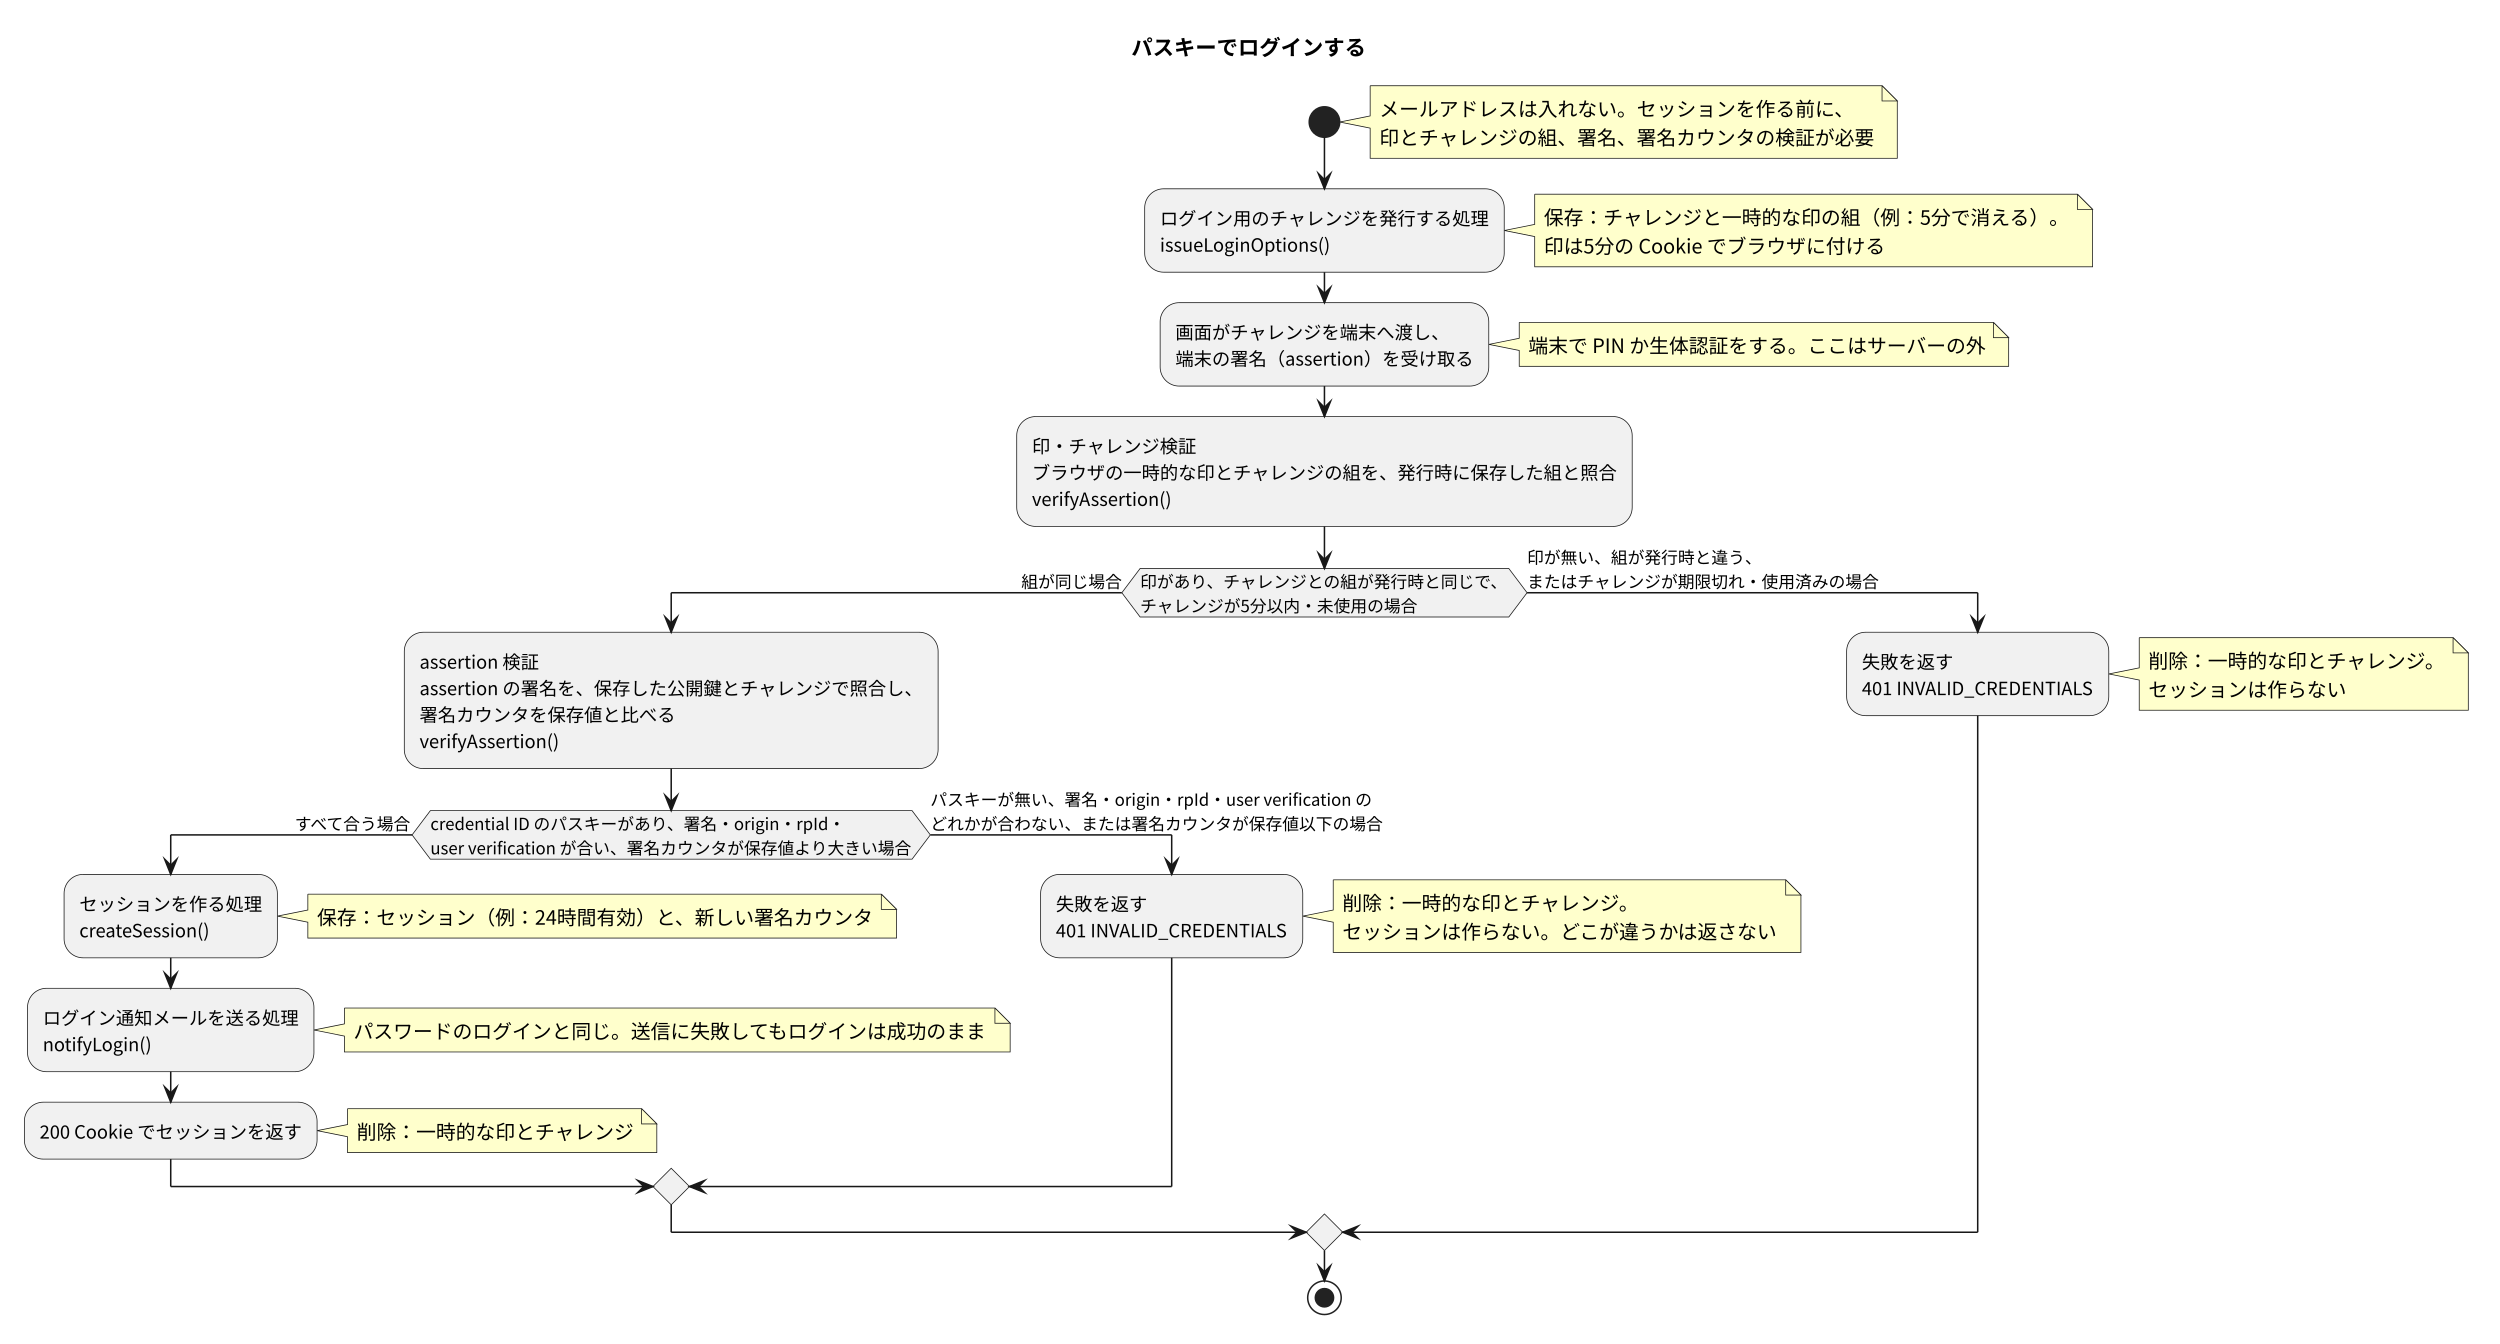
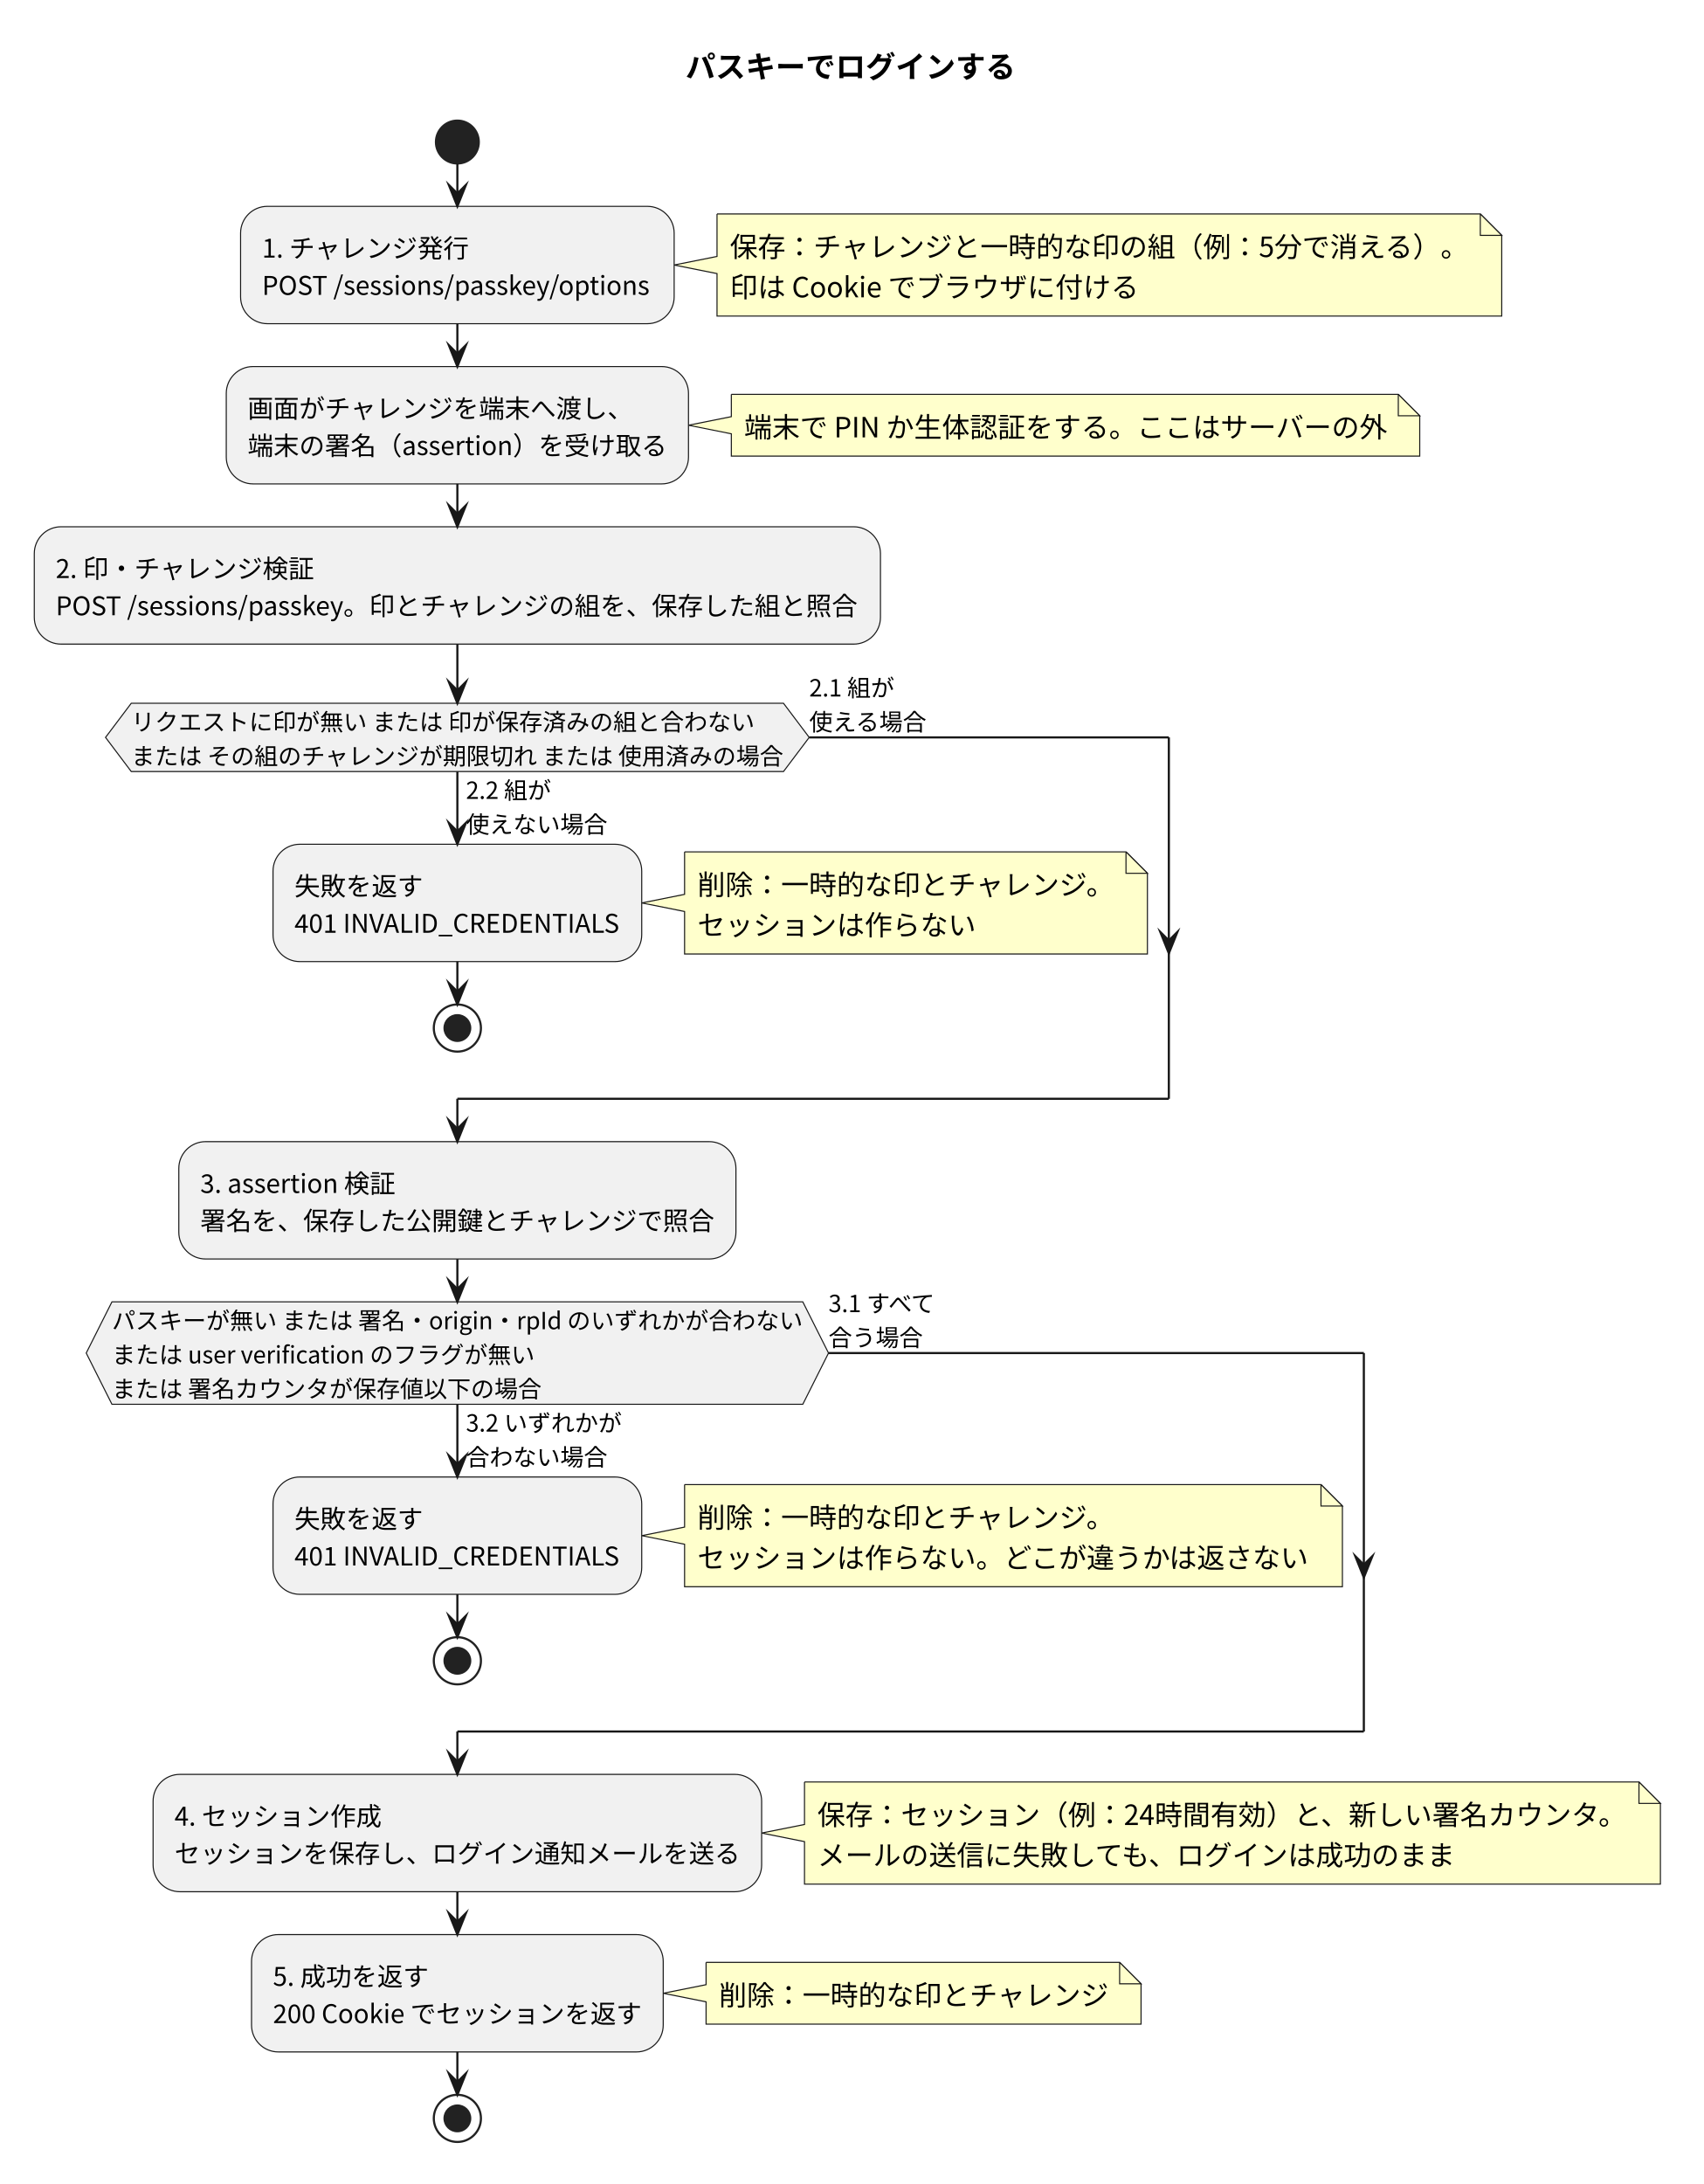
- <svg xmlns="http://www.w3.org/2000/svg" version="1.1" data-diagram-type="ACTIVITY" style="width:1641px;height:882px;background:#FFFFFF;" width="1641px" height="882px" viewBox="0 0 1641 882" zoomAndPan="magnify" preserveAspectRatio="none" contentStyleType="text/css">
+ <svg xmlns="http://www.w3.org/2000/svg" version="1.1" data-diagram-type="ACTIVITY" style="width:795px;height:1019px;background:#FFFFFF;" width="795px" height="1019px" viewBox="0 0 795 1019" zoomAndPan="magnify" preserveAspectRatio="none" contentStyleType="text/css">
  <defs />
  <g font-family="sans-serif" lengthAdjust="spacing">
    <g class="title" data-source-line="8">
-       <text x="742.598" y="36.24" fill="#000" font-size="14" textLength="153.999" font-weight="700" font-family="'Noto Sans CJK JP'">パスキーでログインする</text>
+       <text x="319.94" y="36.24" fill="#000" font-size="14" textLength="153.999" font-weight="700" font-family="'Noto Sans CJK JP'">パスキーでログインする</text>
    </g>
-     <path d="M899.372,56.272 L899.372,76.096 L879.372,80.096 L899.372,84.096 L899.372,103.92 A0,0 0 0 0 899.372,103.92 L1245.373,103.92 A0,0 0 0 0 1245.373,103.92 L1245.373,66.272 L1235.373,56.272 L899.372,56.272 A0,0 0 0 0 899.372,56.272" style="stroke:#181818;stroke-width:0.5;" fill="#FFC" />
-     <path d="M1235.373,56.272 L1235.373,66.272 L1245.373,66.272 L1235.373,56.272" style="stroke:#181818;stroke-width:0.5;" fill="#FFC" />
-     <text x="905.372" y="76.352" fill="#000" font-size="13" textLength="312" font-family="'Noto Sans CJK JP'">メールアドレスは入れない。セッションを作る前に、</text>
-     <text x="905.372" y="95.176" fill="#000" font-size="13" textLength="325" font-family="'Noto Sans CJK JP'">印とチャレンジの組、署名、署名カウンタの検証が必要</text>
-     <ellipse cx="869.372" cy="80.096" rx="10" ry="10" fill="#222" style="stroke:#222;stroke-width:1;" />
-     <path d="M1007.373,127.472 L1007.373,147.296 L987.373,151.296 L1007.373,155.296 L1007.373,175.12 A0,0 0 0 0 1007.373,175.12 L1373.589,175.12 A0,0 0 0 0 1373.589,175.12 L1373.589,137.472 L1363.589,127.472 L1007.373,127.472 A0,0 0 0 0 1007.373,127.472" style="stroke:#181818;stroke-width:0.5;" fill="#FFC" />
-     <path d="M1363.589,127.472 L1363.589,137.472 L1373.589,137.472 L1363.589,127.472" style="stroke:#181818;stroke-width:0.5;" fill="#FFC" />
-     <text x="1013.373" y="147.552" fill="#000" font-size="13" textLength="345.215" font-family="'Noto Sans CJK JP'">保存：チャレンジと一時的な印の組（例：5分で消える）。</text>
-     <text x="1013.373" y="166.376" fill="#000" font-size="13" textLength="224.042" font-family="'Noto Sans CJK JP'">印は5分の Cookie でブラウザに付ける</text>
-     <rect x="751.372" y="123.92" width="236.002" height="54.752" fill="#F1F1F1" style="stroke:#181818;stroke-width:0.5;" rx="12.5" ry="12.5" />
-     <text x="761.372" y="147.84" fill="#000" font-size="12" textLength="216.002" font-family="'Noto Sans CJK JP'">ログイン用のチャレンジを発行する処理</text>
-     <text x="761.372" y="165.216" fill="#000" font-size="12" textLength="112.129" font-family="'Noto Sans CJK JP'">issueLoginOptions()</text>
-     <path d="M997.227,211.636 L997.227,222.048 L977.227,226.048 L997.227,230.048 L997.227,240.46 A0,0 0 0 0 997.227,240.46 L1318.488,240.46 A0,0 0 0 0 1318.488,240.46 L1318.488,221.636 L1308.488,211.636 L997.227,211.636 A0,0 0 0 0 997.227,211.636" style="stroke:#181818;stroke-width:0.5;" fill="#FFC" />
-     <path d="M1308.488,211.636 L1308.488,221.636 L1318.488,221.636 L1308.488,211.636" style="stroke:#181818;stroke-width:0.5;" fill="#FFC" />
-     <text x="1003.227" y="231.716" fill="#000" font-size="13" textLength="300.261" font-family="'Noto Sans CJK JP'">端末で PIN か生体認証をする。ここはサーバーの外</text>
-     <rect x="761.518" y="198.672" width="215.709" height="54.752" fill="#F1F1F1" style="stroke:#181818;stroke-width:0.5;" rx="12.5" ry="12.5" />
-     <text x="771.518" y="222.592" fill="#000" font-size="12" textLength="180.001" font-family="'Noto Sans CJK JP'">画面がチャレンジを端末へ渡し、</text>
-     <text x="771.518" y="239.968" fill="#000" font-size="12" textLength="195.709" font-family="'Noto Sans CJK JP'">端末の署名（assertion）を受け取る</text>
-     <rect x="667.371" y="273.424" width="404.003" height="72.128" fill="#F1F1F1" style="stroke:#181818;stroke-width:0.5;" rx="12.5" ry="12.5" />
-     <text x="677.371" y="297.345" fill="#000" font-size="12" textLength="108.001" font-family="'Noto Sans CJK JP'">印・チャレンジ検証</text>
-     <text x="677.371" y="314.721" fill="#000" font-size="12" textLength="384.003" font-family="'Noto Sans CJK JP'">ブラウザの一時的な印とチャレンジの組を、発行時に保存した組と照合</text>
-     <text x="677.371" y="332.097" fill="#000" font-size="12" textLength="91.369" font-family="'Noto Sans CJK JP'">verifyAssertion()</text>
-     <polygon points="748.373,373.149,990.372,373.149,1002.372,389.077,990.372,405.004,748.373,405.004,736.373,389.077,748.373,373.149" fill="#F1F1F1" style="stroke:#181818;stroke-width:0.5;stroke-linejoin:miter;stroke-miterlimit:10;" />
-     <text x="748.373" y="385.909" fill="#000" font-size="11" textLength="241.998" font-family="'Noto Sans CJK JP'">印があり、チャレンジとの組が発行時と同じで、</text>
-     <text x="748.373" y="401.836" fill="#000" font-size="11" textLength="182.104" font-family="'Noto Sans CJK JP'">チャレンジが5分以内・未使用の場合</text>
-     <text x="670.374" y="385.909" fill="#000" font-size="11" textLength="66" font-family="'Noto Sans CJK JP'">組が同じ場合</text>
-     <text x="1002.372" y="369.981" fill="#000" font-size="11" textLength="153.999" font-family="'Noto Sans CJK JP'">印が無い、組が発行時と違う、</text>
-     <text x="1002.372" y="385.909" fill="#000" font-size="11" textLength="230.998" font-family="'Noto Sans CJK JP'">またはチャレンジが期限切れ・使用済みの場合</text>
-     <rect x="265.382" y="415.004" width="350.398" height="89.504" fill="#F1F1F1" style="stroke:#181818;stroke-width:0.5;" rx="12.5" ry="12.5" />
-     <text x="275.382" y="438.925" fill="#000" font-size="12" textLength="78.397" font-family="'Noto Sans CJK JP'">assertion 検証</text>
-     <text x="275.382" y="456.301" fill="#000" font-size="12" textLength="330.398" font-family="'Noto Sans CJK JP'">assertion の署名を、保存した公開鍵とチャレンジで照合し、</text>
-     <text x="275.382" y="473.677" fill="#000" font-size="12" textLength="168.001" font-family="'Noto Sans CJK JP'">署名カウンタを保存値と比べる</text>
-     <text x="275.382" y="491.053" fill="#000" font-size="12" textLength="91.369" font-family="'Noto Sans CJK JP'">verifyAssertion()</text>
-     <polygon points="282.49,532.105,598.672,532.105,610.672,548.033,598.672,563.961,282.49,563.961,270.49,548.033,282.49,532.105" fill="#F1F1F1" style="stroke:#181818;stroke-width:0.5;stroke-linejoin:miter;stroke-miterlimit:10;" />
-     <text x="282.49" y="544.865" fill="#000" font-size="11" textLength="272.831" font-family="'Noto Sans CJK JP'">credential ID のパスキーがあり、署名・origin・rpId・</text>
-     <text x="282.49" y="560.793" fill="#000" font-size="11" textLength="316.182" font-family="'Noto Sans CJK JP'">user verification が合い、署名カウンタが保存値より大きい場合</text>
-     <text x="193.491" y="544.865" fill="#000" font-size="11" textLength="76.999" font-family="'Noto Sans CJK JP'">すべて合う場合</text>
-     <text x="610.672" y="528.937" fill="#000" font-size="11" textLength="290.211" font-family="'Noto Sans CJK JP'">パスキーが無い、署名・origin・rpId・user verification の</text>
-     <text x="610.672" y="544.865" fill="#000" font-size="11" textLength="296.998" font-family="'Noto Sans CJK JP'">どれかが合わない、または署名カウンタが保存値以下の場合</text>
-     <path d="M202.065,586.925 L202.065,597.337 L182.065,601.337 L202.065,605.337 L202.065,615.749 A0,0 0 0 0 202.065,615.749 L588.495,615.749 A0,0 0 0 0 588.495,615.749 L588.495,596.925 L578.495,586.925 L202.065,586.925 A0,0 0 0 0 202.065,586.925" style="stroke:#181818;stroke-width:0.5;" fill="#FFC" />
-     <path d="M578.495,586.925 L578.495,596.925 L588.495,596.925 L578.495,586.925" style="stroke:#181818;stroke-width:0.5;" fill="#FFC" />
-     <text x="208.065" y="607.005" fill="#000" font-size="13" textLength="365.43" font-family="'Noto Sans CJK JP'">保存：セッション（例：24時間有効）と、新しい署名カウンタ</text>
-     <rect x="42.064" y="573.961" width="140.001" height="54.752" fill="#F1F1F1" style="stroke:#181818;stroke-width:0.5;" rx="12.5" ry="12.5" />
-     <text x="52.064" y="597.881" fill="#000" font-size="12" textLength="120.001" font-family="'Noto Sans CJK JP'">セッションを作る処理</text>
-     <text x="52.064" y="615.257" fill="#000" font-size="12" textLength="86.389" font-family="'Noto Sans CJK JP'">createSession()</text>
-     <path d="M226.065,661.677 L226.065,672.089 L206.065,676.089 L226.065,680.089 L226.065,690.501 A0,0 0 0 0 226.065,690.501 L663.066,690.501 A0,0 0 0 0 663.066,690.501 L663.066,671.677 L653.066,661.677 L226.065,661.677 A0,0 0 0 0 226.065,661.677" style="stroke:#181818;stroke-width:0.5;" fill="#FFC" />
-     <path d="M653.066,661.677 L653.066,671.677 L663.066,671.677 L653.066,661.677" style="stroke:#181818;stroke-width:0.5;" fill="#FFC" />
-     <text x="232.065" y="681.757" fill="#000" font-size="13" textLength="416" font-family="'Noto Sans CJK JP'">パスワードのログインと同じ。送信に失敗してもログインは成功のまま</text>
-     <rect x="18.064" y="648.713" width="188.001" height="54.752" fill="#F1F1F1" style="stroke:#181818;stroke-width:0.5;" rx="12.5" ry="12.5" />
-     <text x="28.064" y="672.633" fill="#000" font-size="12" textLength="168.001" font-family="'Noto Sans CJK JP'">ログイン通知メールを送る処理</text>
-     <text x="28.064" y="690.009" fill="#000" font-size="12" textLength="71.857" font-family="'Noto Sans CJK JP'">notifyLogin()</text>
-     <path d="M228.129,727.741 L228.129,738.153 L208.129,742.153 L228.129,746.153 L228.129,756.565 A0,0 0 0 0 228.129,756.565 L431.129,756.565 A0,0 0 0 0 431.129,756.565 L431.129,737.741 L421.129,727.741 L228.129,727.741 A0,0 0 0 0 228.129,727.741" style="stroke:#181818;stroke-width:0.5;" fill="#FFC" />
-     <path d="M421.129,727.741 L421.129,737.741 L431.129,737.741 L421.129,727.741" style="stroke:#181818;stroke-width:0.5;" fill="#FFC" />
-     <text x="234.129" y="747.821" fill="#000" font-size="13" textLength="182" font-family="'Noto Sans CJK JP'">削除：一時的な印とチャレンジ</text>
-     <rect x="16" y="723.465" width="192.129" height="37.376" fill="#F1F1F1" style="stroke:#181818;stroke-width:0.5;" rx="12.5" ry="12.5" />
-     <text x="26" y="747.385" fill="#000" font-size="12" textLength="172.129" font-family="'Noto Sans CJK JP'">200 Cookie でセッションを返す</text>
-     <path d="M875.131,577.513 L875.131,597.337 L855.131,601.337 L875.131,605.337 L875.131,625.161 A0,0 0 0 0 875.131,625.161 L1182.131,625.161 A0,0 0 0 0 1182.131,625.161 L1182.131,587.513 L1172.131,577.513 L875.131,577.513 A0,0 0 0 0 875.131,577.513" style="stroke:#181818;stroke-width:0.5;" fill="#FFC" />
-     <path d="M1172.131,577.513 L1172.131,587.513 L1182.131,587.513 L1172.131,577.513" style="stroke:#181818;stroke-width:0.5;" fill="#FFC" />
-     <text x="881.131" y="597.593" fill="#000" font-size="13" textLength="195" font-family="'Noto Sans CJK JP'">削除：一時的な印とチャレンジ。</text>
-     <text x="881.131" y="616.417" fill="#000" font-size="13" textLength="286" font-family="'Noto Sans CJK JP'">セッションは作らない。どこが違うかは返さない</text>
-     <rect x="683.066" y="573.961" width="172.065" height="54.752" fill="#F1F1F1" style="stroke:#181818;stroke-width:0.5;" rx="12.5" ry="12.5" />
-     <text x="693.066" y="597.881" fill="#000" font-size="12" textLength="60" font-family="'Noto Sans CJK JP'">失敗を返す</text>
-     <text x="693.066" y="615.257" fill="#000" font-size="12" textLength="152.065" font-family="'Noto Sans CJK JP'">401 INVALID_CREDENTIALS</text>
-     <polygon points="440.581,766.841,452.581,778.841,440.581,790.841,428.581,778.841,440.581,766.841" fill="#F1F1F1" style="stroke:#181818;stroke-width:0.5;stroke-linejoin:miter;stroke-miterlimit:10;" />
-     <path d="M1404.196,418.557 L1404.196,438.381 L1384.196,442.381 L1404.196,446.381 L1404.196,466.205 A0,0 0 0 0 1404.196,466.205 L1620.196,466.205 A0,0 0 0 0 1620.196,466.205 L1620.196,428.557 L1610.196,418.557 L1404.196,418.557 A0,0 0 0 0 1404.196,418.557" style="stroke:#181818;stroke-width:0.5;" fill="#FFC" />
-     <path d="M1610.196,418.557 L1610.196,428.557 L1620.196,428.557 L1610.196,418.557" style="stroke:#181818;stroke-width:0.5;" fill="#FFC" />
-     <text x="1410.196" y="438.637" fill="#000" font-size="13" textLength="195" font-family="'Noto Sans CJK JP'">削除：一時的な印とチャレンジ。</text>
-     <text x="1410.196" y="457.461" fill="#000" font-size="13" textLength="130" font-family="'Noto Sans CJK JP'">セッションは作らない</text>
-     <rect x="1212.131" y="415.004" width="172.065" height="54.752" fill="#F1F1F1" style="stroke:#181818;stroke-width:0.5;" rx="12.5" ry="12.5" />
-     <text x="1222.131" y="438.925" fill="#000" font-size="12" textLength="60" font-family="'Noto Sans CJK JP'">失敗を返す</text>
-     <text x="1222.131" y="456.301" fill="#000" font-size="12" textLength="152.065" font-family="'Noto Sans CJK JP'">401 INVALID_CREDENTIALS</text>
-     <polygon points="869.372,796.841,881.372,808.841,869.372,820.841,857.372,808.841,869.372,796.841" fill="#F1F1F1" style="stroke:#181818;stroke-width:0.5;stroke-linejoin:miter;stroke-miterlimit:10;" />
-     <ellipse cx="869.372" cy="851.841" rx="11" ry="11" fill="none" style="stroke:#222;stroke-width:1;" />
-     <ellipse cx="869.372" cy="851.841" rx="6" ry="6" fill="#222" style="stroke:#222;stroke-width:1;" />
-     <line x1="869.372" y1="90.096" x2="869.372" y2="123.92" style="stroke:#181818;stroke-width:1;" />
-     <polygon points="865.372,113.92,869.372,123.92,873.372,113.92,869.372,117.92" fill="#181818" style="stroke:#181818;stroke-width:1;stroke-linejoin:miter;stroke-miterlimit:10;" />
-     <line x1="869.372" y1="178.672" x2="869.372" y2="198.672" style="stroke:#181818;stroke-width:1;" />
-     <polygon points="865.372,188.672,869.372,198.672,873.372,188.672,869.372,192.672" fill="#181818" style="stroke:#181818;stroke-width:1;stroke-linejoin:miter;stroke-miterlimit:10;" />
-     <line x1="869.372" y1="253.424" x2="869.372" y2="273.424" style="stroke:#181818;stroke-width:1;" />
-     <polygon points="865.372,263.424,869.372,273.424,873.372,263.424,869.372,267.424" fill="#181818" style="stroke:#181818;stroke-width:1;stroke-linejoin:miter;stroke-miterlimit:10;" />
-     <line x1="112.065" y1="628.713" x2="112.065" y2="648.713" style="stroke:#181818;stroke-width:1;" />
-     <polygon points="108.065,638.713,112.065,648.713,116.065,638.713,112.065,642.713" fill="#181818" style="stroke:#181818;stroke-width:1;stroke-linejoin:miter;stroke-miterlimit:10;" />
-     <line x1="112.065" y1="703.465" x2="112.065" y2="723.465" style="stroke:#181818;stroke-width:1;" />
-     <polygon points="108.065,713.465,112.065,723.465,116.065,713.465,112.065,717.465" fill="#181818" style="stroke:#181818;stroke-width:1;stroke-linejoin:miter;stroke-miterlimit:10;" />
-     <line x1="270.49" y1="548.033" x2="112.065" y2="548.033" style="stroke:#181818;stroke-width:1;" />
-     <line x1="112.065" y1="548.033" x2="112.065" y2="573.961" style="stroke:#181818;stroke-width:1;" />
-     <polygon points="108.065,563.961,112.065,573.961,116.065,563.961,112.065,567.961" fill="#181818" style="stroke:#181818;stroke-width:1;stroke-linejoin:miter;stroke-miterlimit:10;" />
-     <line x1="610.672" y1="548.033" x2="769.098" y2="548.033" style="stroke:#181818;stroke-width:1;" />
-     <line x1="769.098" y1="548.033" x2="769.098" y2="573.961" style="stroke:#181818;stroke-width:1;" />
-     <polygon points="765.098,563.961,769.098,573.961,773.098,563.961,769.098,567.961" fill="#181818" style="stroke:#181818;stroke-width:1;stroke-linejoin:miter;stroke-miterlimit:10;" />
-     <line x1="112.065" y1="760.841" x2="112.065" y2="778.841" style="stroke:#181818;stroke-width:1;" />
-     <line x1="112.065" y1="778.841" x2="428.581" y2="778.841" style="stroke:#181818;stroke-width:1;" />
-     <polygon points="418.581,774.841,428.581,778.841,418.581,782.841,422.581,778.841" fill="#181818" style="stroke:#181818;stroke-width:1;stroke-linejoin:miter;stroke-miterlimit:10;" />
-     <line x1="769.098" y1="628.713" x2="769.098" y2="778.841" style="stroke:#181818;stroke-width:1;" />
-     <line x1="769.098" y1="778.841" x2="452.581" y2="778.841" style="stroke:#181818;stroke-width:1;" />
-     <polygon points="462.581,774.841,452.581,778.841,462.581,782.841,458.581,778.841" fill="#181818" style="stroke:#181818;stroke-width:1;stroke-linejoin:miter;stroke-miterlimit:10;" />
-     <line x1="440.581" y1="504.509" x2="440.581" y2="532.105" style="stroke:#181818;stroke-width:1;" />
-     <polygon points="436.581,522.105,440.581,532.105,444.581,522.105,440.581,526.105" fill="#181818" style="stroke:#181818;stroke-width:1;stroke-linejoin:miter;stroke-miterlimit:10;" />
-     <line x1="736.373" y1="389.077" x2="440.581" y2="389.077" style="stroke:#181818;stroke-width:1;" />
-     <line x1="440.581" y1="389.077" x2="440.581" y2="415.004" style="stroke:#181818;stroke-width:1;" />
-     <polygon points="436.581,405.004,440.581,415.004,444.581,405.004,440.581,409.004" fill="#181818" style="stroke:#181818;stroke-width:1;stroke-linejoin:miter;stroke-miterlimit:10;" />
-     <line x1="1002.372" y1="389.077" x2="1298.164" y2="389.077" style="stroke:#181818;stroke-width:1;" />
-     <line x1="1298.164" y1="389.077" x2="1298.164" y2="415.004" style="stroke:#181818;stroke-width:1;" />
-     <polygon points="1294.164,405.004,1298.164,415.004,1302.164,405.004,1298.164,409.004" fill="#181818" style="stroke:#181818;stroke-width:1;stroke-linejoin:miter;stroke-miterlimit:10;" />
-     <line x1="440.581" y1="790.841" x2="440.581" y2="808.841" style="stroke:#181818;stroke-width:1;" />
-     <line x1="440.581" y1="808.841" x2="857.372" y2="808.841" style="stroke:#181818;stroke-width:1;" />
-     <polygon points="847.372,804.841,857.372,808.841,847.372,812.841,851.372,808.841" fill="#181818" style="stroke:#181818;stroke-width:1;stroke-linejoin:miter;stroke-miterlimit:10;" />
-     <line x1="1298.164" y1="469.757" x2="1298.164" y2="808.841" style="stroke:#181818;stroke-width:1;" />
-     <line x1="1298.164" y1="808.841" x2="881.372" y2="808.841" style="stroke:#181818;stroke-width:1;" />
-     <polygon points="891.372,804.841,881.372,808.841,891.372,812.841,887.372,808.841" fill="#181818" style="stroke:#181818;stroke-width:1;stroke-linejoin:miter;stroke-miterlimit:10;" />
-     <line x1="869.372" y1="345.553" x2="869.372" y2="373.149" style="stroke:#181818;stroke-width:1;" />
-     <polygon points="865.372,363.149,869.372,373.149,873.372,363.149,869.372,367.149" fill="#181818" style="stroke:#181818;stroke-width:1;stroke-linejoin:miter;stroke-miterlimit:10;" />
-     <line x1="869.372" y1="820.841" x2="869.372" y2="840.841" style="stroke:#181818;stroke-width:1;" />
-     <polygon points="865.372,830.841,869.372,840.841,873.372,830.841,869.372,834.841" fill="#181818" style="stroke:#181818;stroke-width:1;stroke-linejoin:miter;stroke-miterlimit:10;" />
+     <ellipse cx="213.447" cy="66.272" rx="10" ry="10" fill="#222" style="stroke:#222;stroke-width:1;" />
+     <path d="M334.618,99.824 L334.618,119.648 L314.618,123.648 L334.618,127.648 L334.618,147.472 A0,0 0 0 0 334.618,147.472 L700.833,147.472 A0,0 0 0 0 700.833,147.472 L700.833,109.824 L690.833,99.824 L334.618,99.824 A0,0 0 0 0 334.618,99.824" style="stroke:#181818;stroke-width:0.5;" fill="#FFC" />
+     <path d="M690.833,99.824 L690.833,109.824 L700.833,109.824 L690.833,99.824" style="stroke:#181818;stroke-width:0.5;" fill="#FFC" />
+     <text x="340.618" y="119.904" fill="#000" font-size="13" textLength="345.215" font-family="'Noto Sans CJK JP'">保存：チャレンジと一時的な印の組（例：5分で消える）。</text>
+     <text x="340.618" y="138.728" fill="#000" font-size="13" textLength="190.827" font-family="'Noto Sans CJK JP'">印は Cookie でブラウザに付ける</text>
+     <rect x="112.277" y="96.272" width="202.341" height="54.752" fill="#F1F1F1" style="stroke:#181818;stroke-width:0.5;" rx="12.5" ry="12.5" />
+     <text x="122.277" y="120.192" fill="#000" font-size="12" textLength="96.685" font-family="'Noto Sans CJK JP'">1. チャレンジ発行</text>
+     <text x="122.277" y="137.568" fill="#000" font-size="12" textLength="182.341" font-family="'Noto Sans CJK JP'">POST /sessions/passkey/options</text>
+     <path d="M341.302,183.988 L341.302,194.4 L321.302,198.4 L341.302,202.4 L341.302,212.812 A0,0 0 0 0 341.302,212.812 L662.563,212.812 A0,0 0 0 0 662.563,212.812 L662.563,193.988 L652.563,183.988 L341.302,183.988 A0,0 0 0 0 341.302,183.988" style="stroke:#181818;stroke-width:0.5;" fill="#FFC" />
+     <path d="M652.563,183.988 L652.563,193.988 L662.563,193.988 L652.563,183.988" style="stroke:#181818;stroke-width:0.5;" fill="#FFC" />
+     <text x="347.302" y="204.068" fill="#000" font-size="13" textLength="300.261" font-family="'Noto Sans CJK JP'">端末で PIN か生体認証をする。ここはサーバーの外</text>
+     <rect x="105.593" y="171.024" width="215.709" height="54.752" fill="#F1F1F1" style="stroke:#181818;stroke-width:0.5;" rx="12.5" ry="12.5" />
+     <text x="115.593" y="194.944" fill="#000" font-size="12" textLength="180.001" font-family="'Noto Sans CJK JP'">画面がチャレンジを端末へ渡し、</text>
+     <text x="115.593" y="212.32" fill="#000" font-size="12" textLength="195.709" font-family="'Noto Sans CJK JP'">端末の署名（assertion）を受け取る</text>
+     <rect x="16" y="245.776" width="394.895" height="54.752" fill="#F1F1F1" style="stroke:#181818;stroke-width:0.5;" rx="12.5" ry="12.5" />
+     <text x="26" y="269.696" fill="#000" font-size="12" textLength="120.685" font-family="'Noto Sans CJK JP'">2. 印・チャレンジ検証</text>
+     <text x="26" y="287.073" fill="#000" font-size="12" textLength="374.895" font-family="'Noto Sans CJK JP'">POST /sessions/passkey。印とチャレンジの組を、保存した組と照合</text>
+     <path d="M319.48,397.46 L319.48,417.284 L299.48,421.284 L319.48,425.284 L319.48,445.108 A0,0 0 0 0 319.48,445.108 L535.48,445.108 A0,0 0 0 0 535.48,445.108 L535.48,407.46 L525.48,397.46 L319.48,397.46 A0,0 0 0 0 319.48,397.46" style="stroke:#181818;stroke-width:0.5;" fill="#FFC" />
+     <path d="M525.48,397.46 L525.48,407.46 L535.48,407.46 L525.48,397.46" style="stroke:#181818;stroke-width:0.5;" fill="#FFC" />
+     <text x="325.48" y="417.54" fill="#000" font-size="13" textLength="195" font-family="'Noto Sans CJK JP'">削除：一時的な印とチャレンジ。</text>
+     <text x="325.48" y="436.364" fill="#000" font-size="13" textLength="130" font-family="'Noto Sans CJK JP'">セッションは作らない</text>
+     <rect x="127.415" y="393.908" width="172.065" height="54.752" fill="#F1F1F1" style="stroke:#181818;stroke-width:0.5;" rx="12.5" ry="12.5" />
+     <text x="137.415" y="417.828" fill="#000" font-size="12" textLength="60" font-family="'Noto Sans CJK JP'">失敗を返す</text>
+     <text x="137.415" y="435.204" fill="#000" font-size="12" textLength="152.065" font-family="'Noto Sans CJK JP'">401 INVALID_CREDENTIALS</text>
+     <ellipse cx="213.447" cy="479.66" rx="11" ry="11" fill="none" style="stroke:#222;stroke-width:1;" />
+     <ellipse cx="213.447" cy="479.66" rx="6" ry="6" fill="#222" style="stroke:#222;stroke-width:1;" />
+     <polygon points="61.252,328.124,365.642,328.124,377.642,344.052,365.642,359.98,61.252,359.98,49.252,344.052,61.252,328.124" fill="#F1F1F1" style="stroke:#181818;stroke-width:0.5;stroke-linejoin:miter;stroke-miterlimit:10;" />
+     <text x="217.447" y="372.74" fill="#000" font-size="11" textLength="39.732" font-family="'Noto Sans CJK JP'">2.2 組が</text>
+     <text x="217.447" y="388.668" fill="#000" font-size="11" textLength="66" font-family="'Noto Sans CJK JP'">使えない場合</text>
+     <text x="61.252" y="340.884" fill="#000" font-size="11" textLength="290.926" font-family="'Noto Sans CJK JP'">リクエストに印が無い または 印が保存済みの組と合わない</text>
+     <text x="61.252" y="356.812" fill="#000" font-size="11" textLength="304.39" font-family="'Noto Sans CJK JP'">または その組のチャレンジが期限切れ または 使用済みの場合</text>
+     <text x="377.642" y="324.957" fill="#000" font-size="11" textLength="39.732" font-family="'Noto Sans CJK JP'">2.1 組が</text>
+     <text x="377.642" y="340.884" fill="#000" font-size="11" textLength="55" font-family="'Noto Sans CJK JP'">使える場合</text>
+     <rect x="83.446" y="532.66" width="260.002" height="54.752" fill="#F1F1F1" style="stroke:#181818;stroke-width:0.5;" rx="12.5" ry="12.5" />
+     <text x="93.446" y="556.58" fill="#000" font-size="12" textLength="91.081" font-family="'Noto Sans CJK JP'">3. assertion 検証</text>
+     <text x="93.446" y="573.957" fill="#000" font-size="12" textLength="240.002" font-family="'Noto Sans CJK JP'">署名を、保存した公開鍵とチャレンジで照合</text>
+     <path d="M319.48,692.676 L319.48,712.5 L299.48,716.5 L319.48,720.5 L319.48,740.324 A0,0 0 0 0 319.48,740.324 L626.48,740.324 A0,0 0 0 0 626.48,740.324 L626.48,702.676 L616.48,692.676 L319.48,692.676 A0,0 0 0 0 319.48,692.676" style="stroke:#181818;stroke-width:0.5;" fill="#FFC" />
+     <path d="M616.48,692.676 L616.48,702.676 L626.48,702.676 L616.48,692.676" style="stroke:#181818;stroke-width:0.5;" fill="#FFC" />
+     <text x="325.48" y="712.756" fill="#000" font-size="13" textLength="195" font-family="'Noto Sans CJK JP'">削除：一時的な印とチャレンジ。</text>
+     <text x="325.48" y="731.58" fill="#000" font-size="13" textLength="286" font-family="'Noto Sans CJK JP'">セッションは作らない。どこが違うかは返さない</text>
+     <rect x="127.415" y="689.124" width="172.065" height="54.752" fill="#F1F1F1" style="stroke:#181818;stroke-width:0.5;" rx="12.5" ry="12.5" />
+     <text x="137.415" y="713.044" fill="#000" font-size="12" textLength="60" font-family="'Noto Sans CJK JP'">失敗を返す</text>
+     <text x="137.415" y="730.42" fill="#000" font-size="12" textLength="152.065" font-family="'Noto Sans CJK JP'">401 INVALID_CREDENTIALS</text>
+     <ellipse cx="213.447" cy="774.876" rx="11" ry="11" fill="none" style="stroke:#222;stroke-width:1;" />
+     <ellipse cx="213.447" cy="774.876" rx="6" ry="6" fill="#222" style="stroke:#222;stroke-width:1;" />
+     <polygon points="52.238,607.413,374.657,607.413,386.657,631.304,374.657,655.196,52.238,655.196,40.238,631.304,52.238,607.413" fill="#F1F1F1" style="stroke:#181818;stroke-width:0.5;stroke-linejoin:miter;stroke-miterlimit:10;" />
+     <text x="217.447" y="667.956" fill="#000" font-size="11" textLength="72.731" font-family="'Noto Sans CJK JP'">3.2 いずれかが</text>
+     <text x="217.447" y="683.884" fill="#000" font-size="11" textLength="66" font-family="'Noto Sans CJK JP'">合わない場合</text>
+     <text x="52.238" y="620.173" fill="#000" font-size="11" textLength="322.419" font-family="'Noto Sans CJK JP'">パスキーが無い または 署名・origin・rpId のいずれかが合わない</text>
+     <text x="52.238" y="636.1" fill="#000" font-size="11" textLength="197.647" font-family="'Noto Sans CJK JP'">または user verification のフラグが無い</text>
+     <text x="52.238" y="652.028" fill="#000" font-size="11" textLength="200.463" font-family="'Noto Sans CJK JP'">または 署名カウンタが保存値以下の場合</text>
+     <text x="386.657" y="612.209" fill="#000" font-size="11" textLength="50.732" font-family="'Noto Sans CJK JP'">3.1 すべて</text>
+     <text x="386.657" y="628.136" fill="#000" font-size="11" textLength="44" font-family="'Noto Sans CJK JP'">合う場合</text>
+     <path d="M375.448,831.429 L375.448,851.253 L355.448,855.253 L375.448,859.253 L375.448,879.077 A0,0 0 0 0 375.448,879.077 L774.879,879.077 A0,0 0 0 0 774.879,879.077 L774.879,841.429 L764.879,831.429 L375.448,831.429 A0,0 0 0 0 375.448,831.429" style="stroke:#181818;stroke-width:0.5;" fill="#FFC" />
+     <path d="M764.879,831.429 L764.879,841.429 L774.879,841.429 L764.879,831.429" style="stroke:#181818;stroke-width:0.5;" fill="#FFC" />
+     <text x="381.448" y="851.509" fill="#000" font-size="13" textLength="378.43" font-family="'Noto Sans CJK JP'">保存：セッション（例：24時間有効）と、新しい署名カウンタ。</text>
+     <text x="381.448" y="870.333" fill="#000" font-size="13" textLength="299" font-family="'Noto Sans CJK JP'">メールの送信に失敗しても、ログインは成功のまま</text>
+     <rect x="71.446" y="827.876" width="284.002" height="54.752" fill="#F1F1F1" style="stroke:#181818;stroke-width:0.5;" rx="12.5" ry="12.5" />
+     <text x="81.446" y="851.796" fill="#000" font-size="12" textLength="96.685" font-family="'Noto Sans CJK JP'">4. セッション作成</text>
+     <text x="81.446" y="869.173" fill="#000" font-size="12" textLength="264.002" font-family="'Noto Sans CJK JP'">セッションを保存し、ログイン通知メールを送る</text>
+     <path d="M329.512,915.593 L329.512,926.005 L309.512,930.005 L329.512,934.005 L329.512,944.417 A0,0 0 0 0 329.512,944.417 L532.512,944.417 A0,0 0 0 0 532.512,944.417 L532.512,925.593 L522.512,915.593 L329.512,915.593 A0,0 0 0 0 329.512,915.593" style="stroke:#181818;stroke-width:0.5;" fill="#FFC" />
+     <path d="M522.512,915.593 L522.512,925.593 L532.512,925.593 L522.512,915.593" style="stroke:#181818;stroke-width:0.5;" fill="#FFC" />
+     <text x="335.512" y="935.673" fill="#000" font-size="13" textLength="182" font-family="'Noto Sans CJK JP'">削除：一時的な印とチャレンジ</text>
+     <rect x="117.383" y="902.629" width="192.129" height="54.752" fill="#F1F1F1" style="stroke:#181818;stroke-width:0.5;" rx="12.5" ry="12.5" />
+     <text x="127.383" y="926.549" fill="#000" font-size="12" textLength="72.685" font-family="'Noto Sans CJK JP'">5. 成功を返す</text>
+     <text x="127.383" y="943.925" fill="#000" font-size="12" textLength="172.129" font-family="'Noto Sans CJK JP'">200 Cookie でセッションを返す</text>
+     <ellipse cx="213.447" cy="988.381" rx="11" ry="11" fill="none" style="stroke:#222;stroke-width:1;" />
+     <ellipse cx="213.447" cy="988.381" rx="6" ry="6" fill="#222" style="stroke:#222;stroke-width:1;" />
+     <line x1="213.447" y1="76.272" x2="213.447" y2="96.272" style="stroke:#181818;stroke-width:1;" />
+     <polygon points="209.447,86.272,213.447,96.272,217.447,86.272,213.447,90.272" fill="#181818" style="stroke:#181818;stroke-width:1;stroke-linejoin:miter;stroke-miterlimit:10;" />
+     <line x1="213.447" y1="151.024" x2="213.447" y2="171.024" style="stroke:#181818;stroke-width:1;" />
+     <polygon points="209.447,161.024,213.447,171.024,217.447,161.024,213.447,165.024" fill="#181818" style="stroke:#181818;stroke-width:1;stroke-linejoin:miter;stroke-miterlimit:10;" />
+     <line x1="213.447" y1="225.776" x2="213.447" y2="245.776" style="stroke:#181818;stroke-width:1;" />
+     <polygon points="209.447,235.776,213.447,245.776,217.447,235.776,213.447,239.776" fill="#181818" style="stroke:#181818;stroke-width:1;stroke-linejoin:miter;stroke-miterlimit:10;" />
+     <line x1="213.447" y1="448.66" x2="213.447" y2="468.66" style="stroke:#181818;stroke-width:1;" />
+     <polygon points="209.447,458.66,213.447,468.66,217.447,458.66,213.447,462.66" fill="#181818" style="stroke:#181818;stroke-width:1;stroke-linejoin:miter;stroke-miterlimit:10;" />
+     <line x1="213.447" y1="359.98" x2="213.447" y2="393.908" style="stroke:#181818;stroke-width:1;" />
+     <polygon points="209.447,383.908,213.447,393.908,217.447,383.908,213.447,387.908" fill="#181818" style="stroke:#181818;stroke-width:1;stroke-linejoin:miter;stroke-miterlimit:10;" />
+     <line x1="377.642" y1="344.052" x2="545.48" y2="344.052" style="stroke:#181818;stroke-width:1;" />
+     <polygon points="541.48,434.82,545.48,444.82,549.48,434.82,545.48,438.82" fill="#181818" style="stroke:#181818;stroke-width:1;stroke-linejoin:miter;stroke-miterlimit:10;" />
+     <line x1="545.48" y1="344.052" x2="545.48" y2="512.66" style="stroke:#181818;stroke-width:1;" />
+     <line x1="545.48" y1="512.66" x2="213.447" y2="512.66" style="stroke:#181818;stroke-width:1;" />
+     <line x1="213.447" y1="512.66" x2="213.447" y2="532.66" style="stroke:#181818;stroke-width:1;" />
+     <polygon points="209.447,522.66,213.447,532.66,217.447,522.66,213.447,526.66" fill="#181818" style="stroke:#181818;stroke-width:1;stroke-linejoin:miter;stroke-miterlimit:10;" />
+     <line x1="213.447" y1="300.529" x2="213.447" y2="328.124" style="stroke:#181818;stroke-width:1;" />
+     <polygon points="209.447,318.124,213.447,328.124,217.447,318.124,213.447,322.124" fill="#181818" style="stroke:#181818;stroke-width:1;stroke-linejoin:miter;stroke-miterlimit:10;" />
+     <line x1="213.447" y1="743.876" x2="213.447" y2="763.876" style="stroke:#181818;stroke-width:1;" />
+     <polygon points="209.447,753.876,213.447,763.876,217.447,753.876,213.447,757.876" fill="#181818" style="stroke:#181818;stroke-width:1;stroke-linejoin:miter;stroke-miterlimit:10;" />
+     <line x1="213.447" y1="655.196" x2="213.447" y2="689.124" style="stroke:#181818;stroke-width:1;" />
+     <polygon points="209.447,679.124,213.447,689.124,217.447,679.124,213.447,683.124" fill="#181818" style="stroke:#181818;stroke-width:1;stroke-linejoin:miter;stroke-miterlimit:10;" />
+     <line x1="386.657" y1="631.304" x2="636.48" y2="631.304" style="stroke:#181818;stroke-width:1;" />
+     <polygon points="632.48,726.054,636.48,736.054,640.48,726.054,636.48,730.054" fill="#181818" style="stroke:#181818;stroke-width:1;stroke-linejoin:miter;stroke-miterlimit:10;" />
+     <line x1="636.48" y1="631.304" x2="636.48" y2="807.876" style="stroke:#181818;stroke-width:1;" />
+     <line x1="636.48" y1="807.876" x2="213.447" y2="807.876" style="stroke:#181818;stroke-width:1;" />
+     <line x1="213.447" y1="807.876" x2="213.447" y2="827.876" style="stroke:#181818;stroke-width:1;" />
+     <polygon points="209.447,817.876,213.447,827.876,217.447,817.876,213.447,821.876" fill="#181818" style="stroke:#181818;stroke-width:1;stroke-linejoin:miter;stroke-miterlimit:10;" />
+     <line x1="213.447" y1="587.413" x2="213.447" y2="607.413" style="stroke:#181818;stroke-width:1;" />
+     <polygon points="209.447,597.413,213.447,607.413,217.447,597.413,213.447,601.413" fill="#181818" style="stroke:#181818;stroke-width:1;stroke-linejoin:miter;stroke-miterlimit:10;" />
+     <line x1="213.447" y1="882.629" x2="213.447" y2="902.629" style="stroke:#181818;stroke-width:1;" />
+     <polygon points="209.447,892.629,213.447,902.629,217.447,892.629,213.447,896.629" fill="#181818" style="stroke:#181818;stroke-width:1;stroke-linejoin:miter;stroke-miterlimit:10;" />
+     <line x1="213.447" y1="957.381" x2="213.447" y2="977.381" style="stroke:#181818;stroke-width:1;" />
+     <polygon points="209.447,967.381,213.447,977.381,217.447,967.381,213.447,971.381" fill="#181818" style="stroke:#181818;stroke-width:1;stroke-linejoin:miter;stroke-miterlimit:10;" />
  </g>
</svg>
